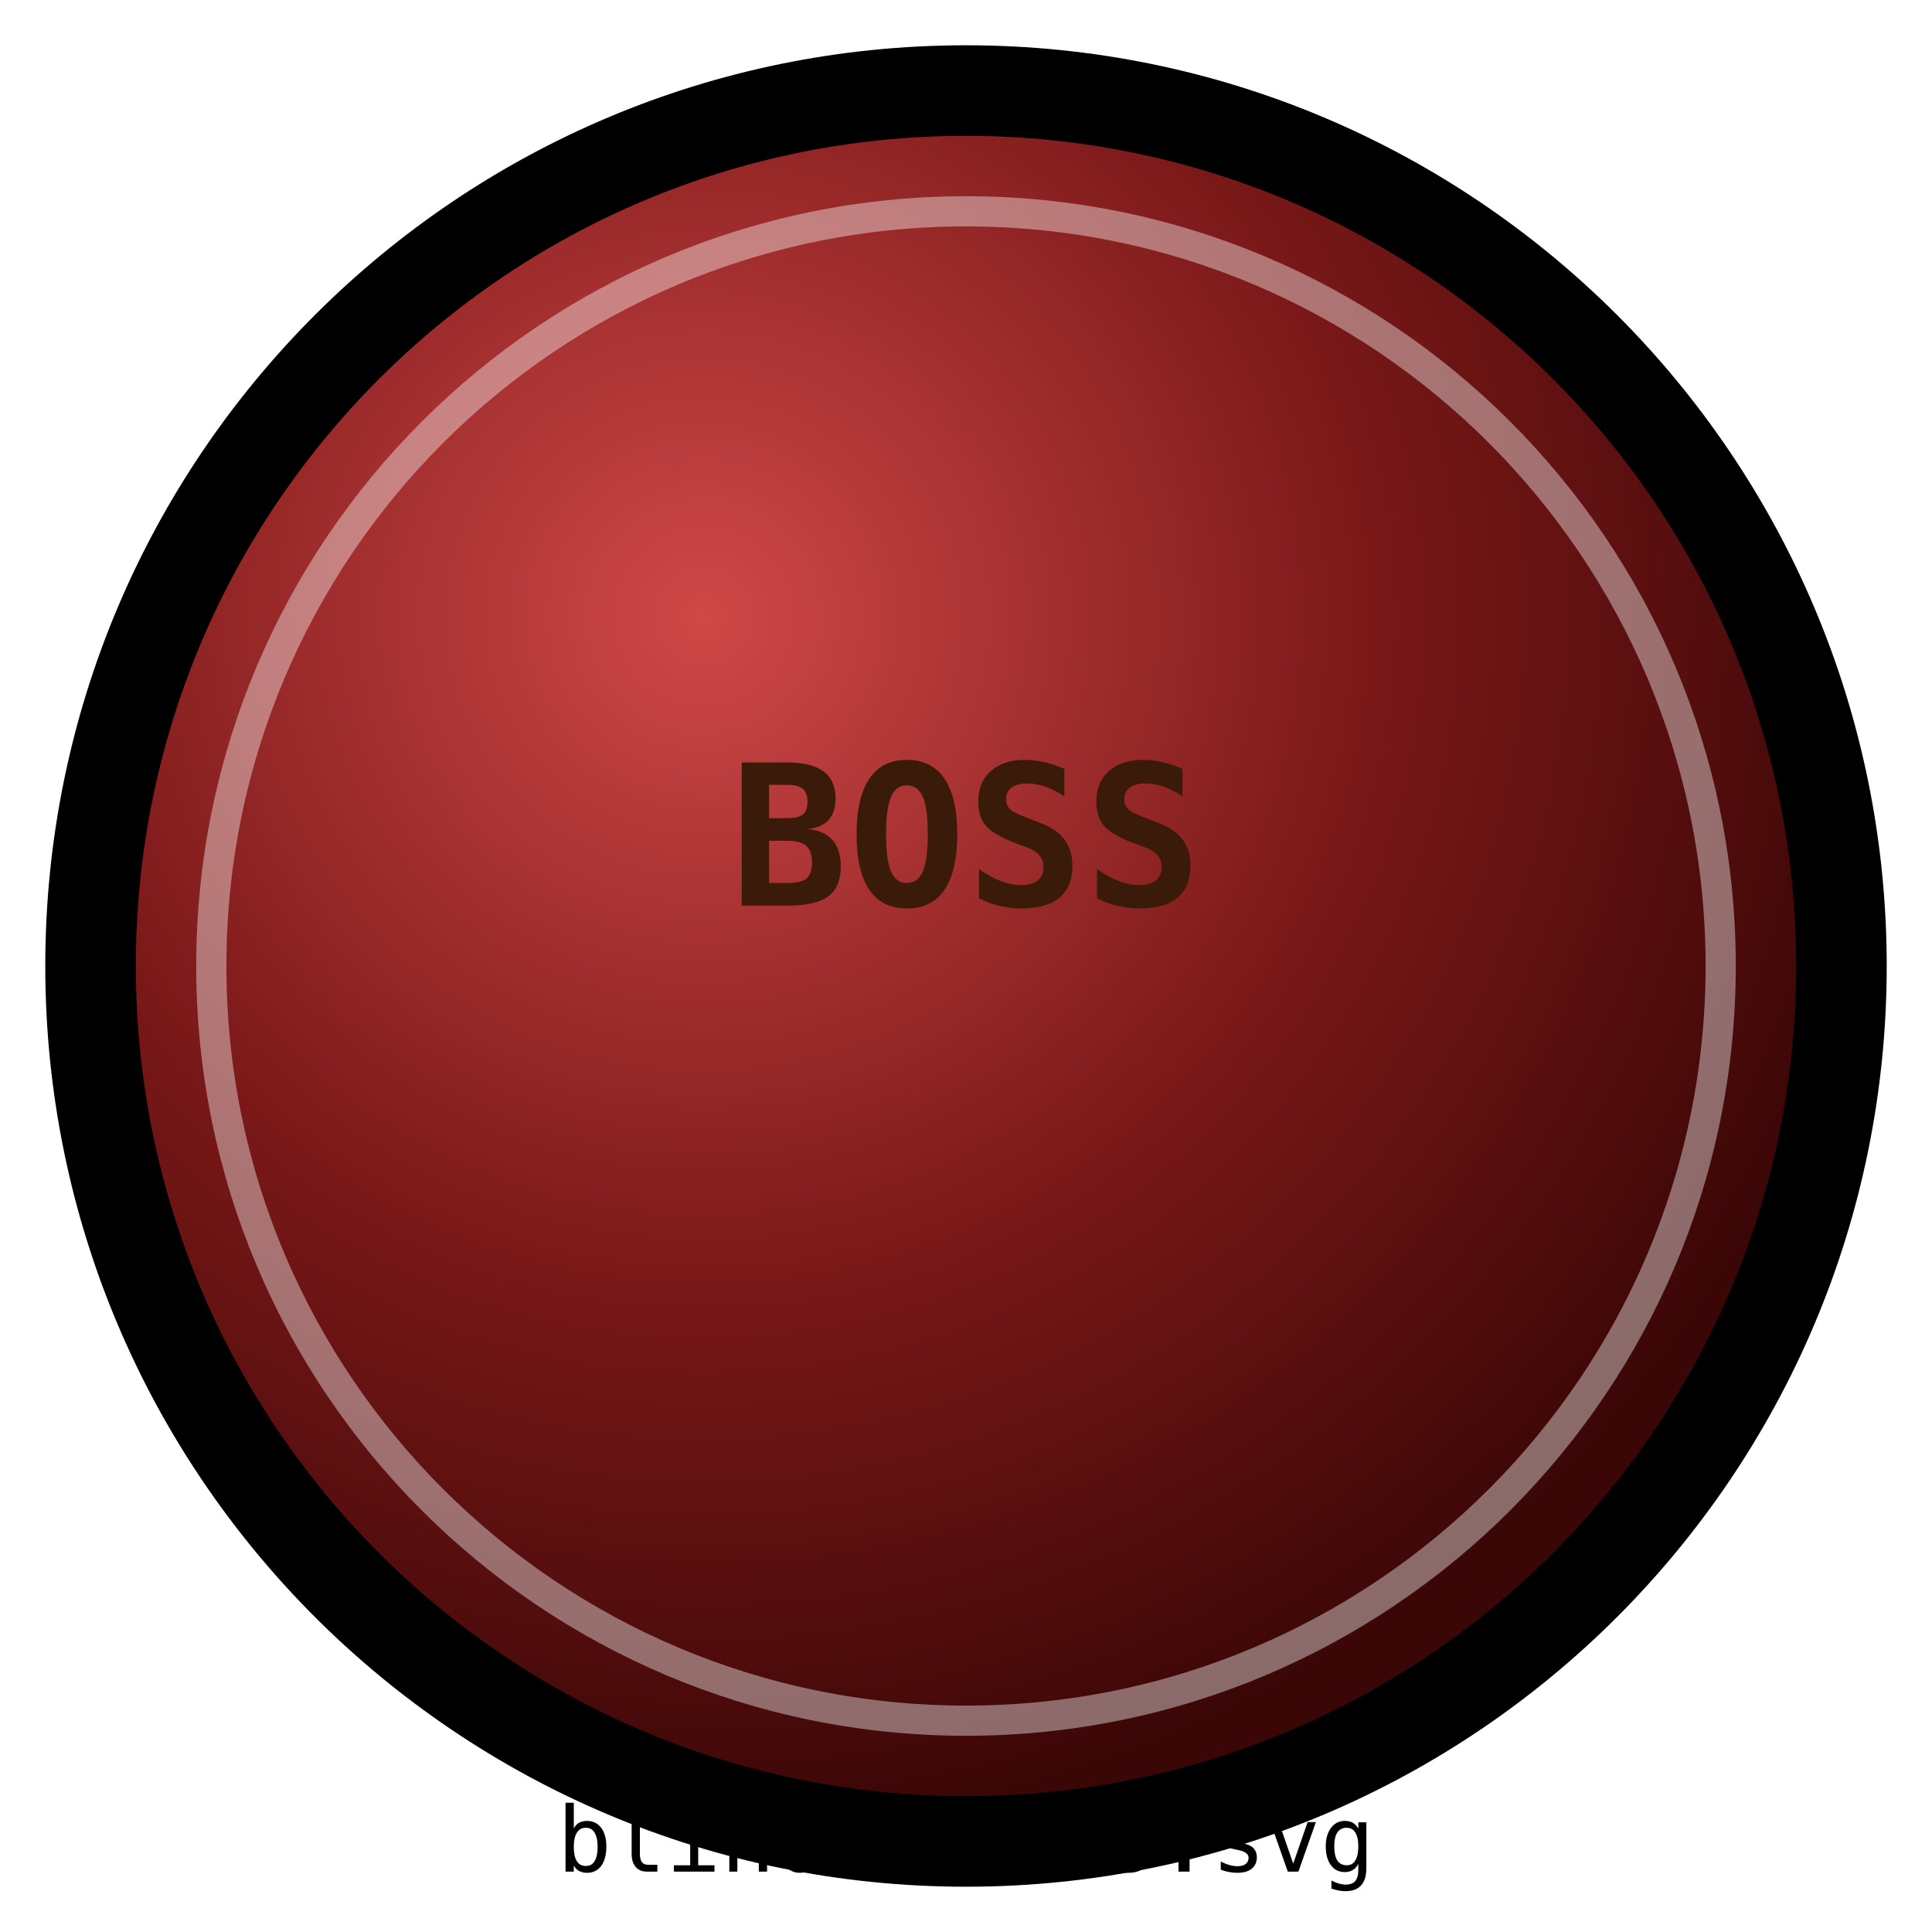
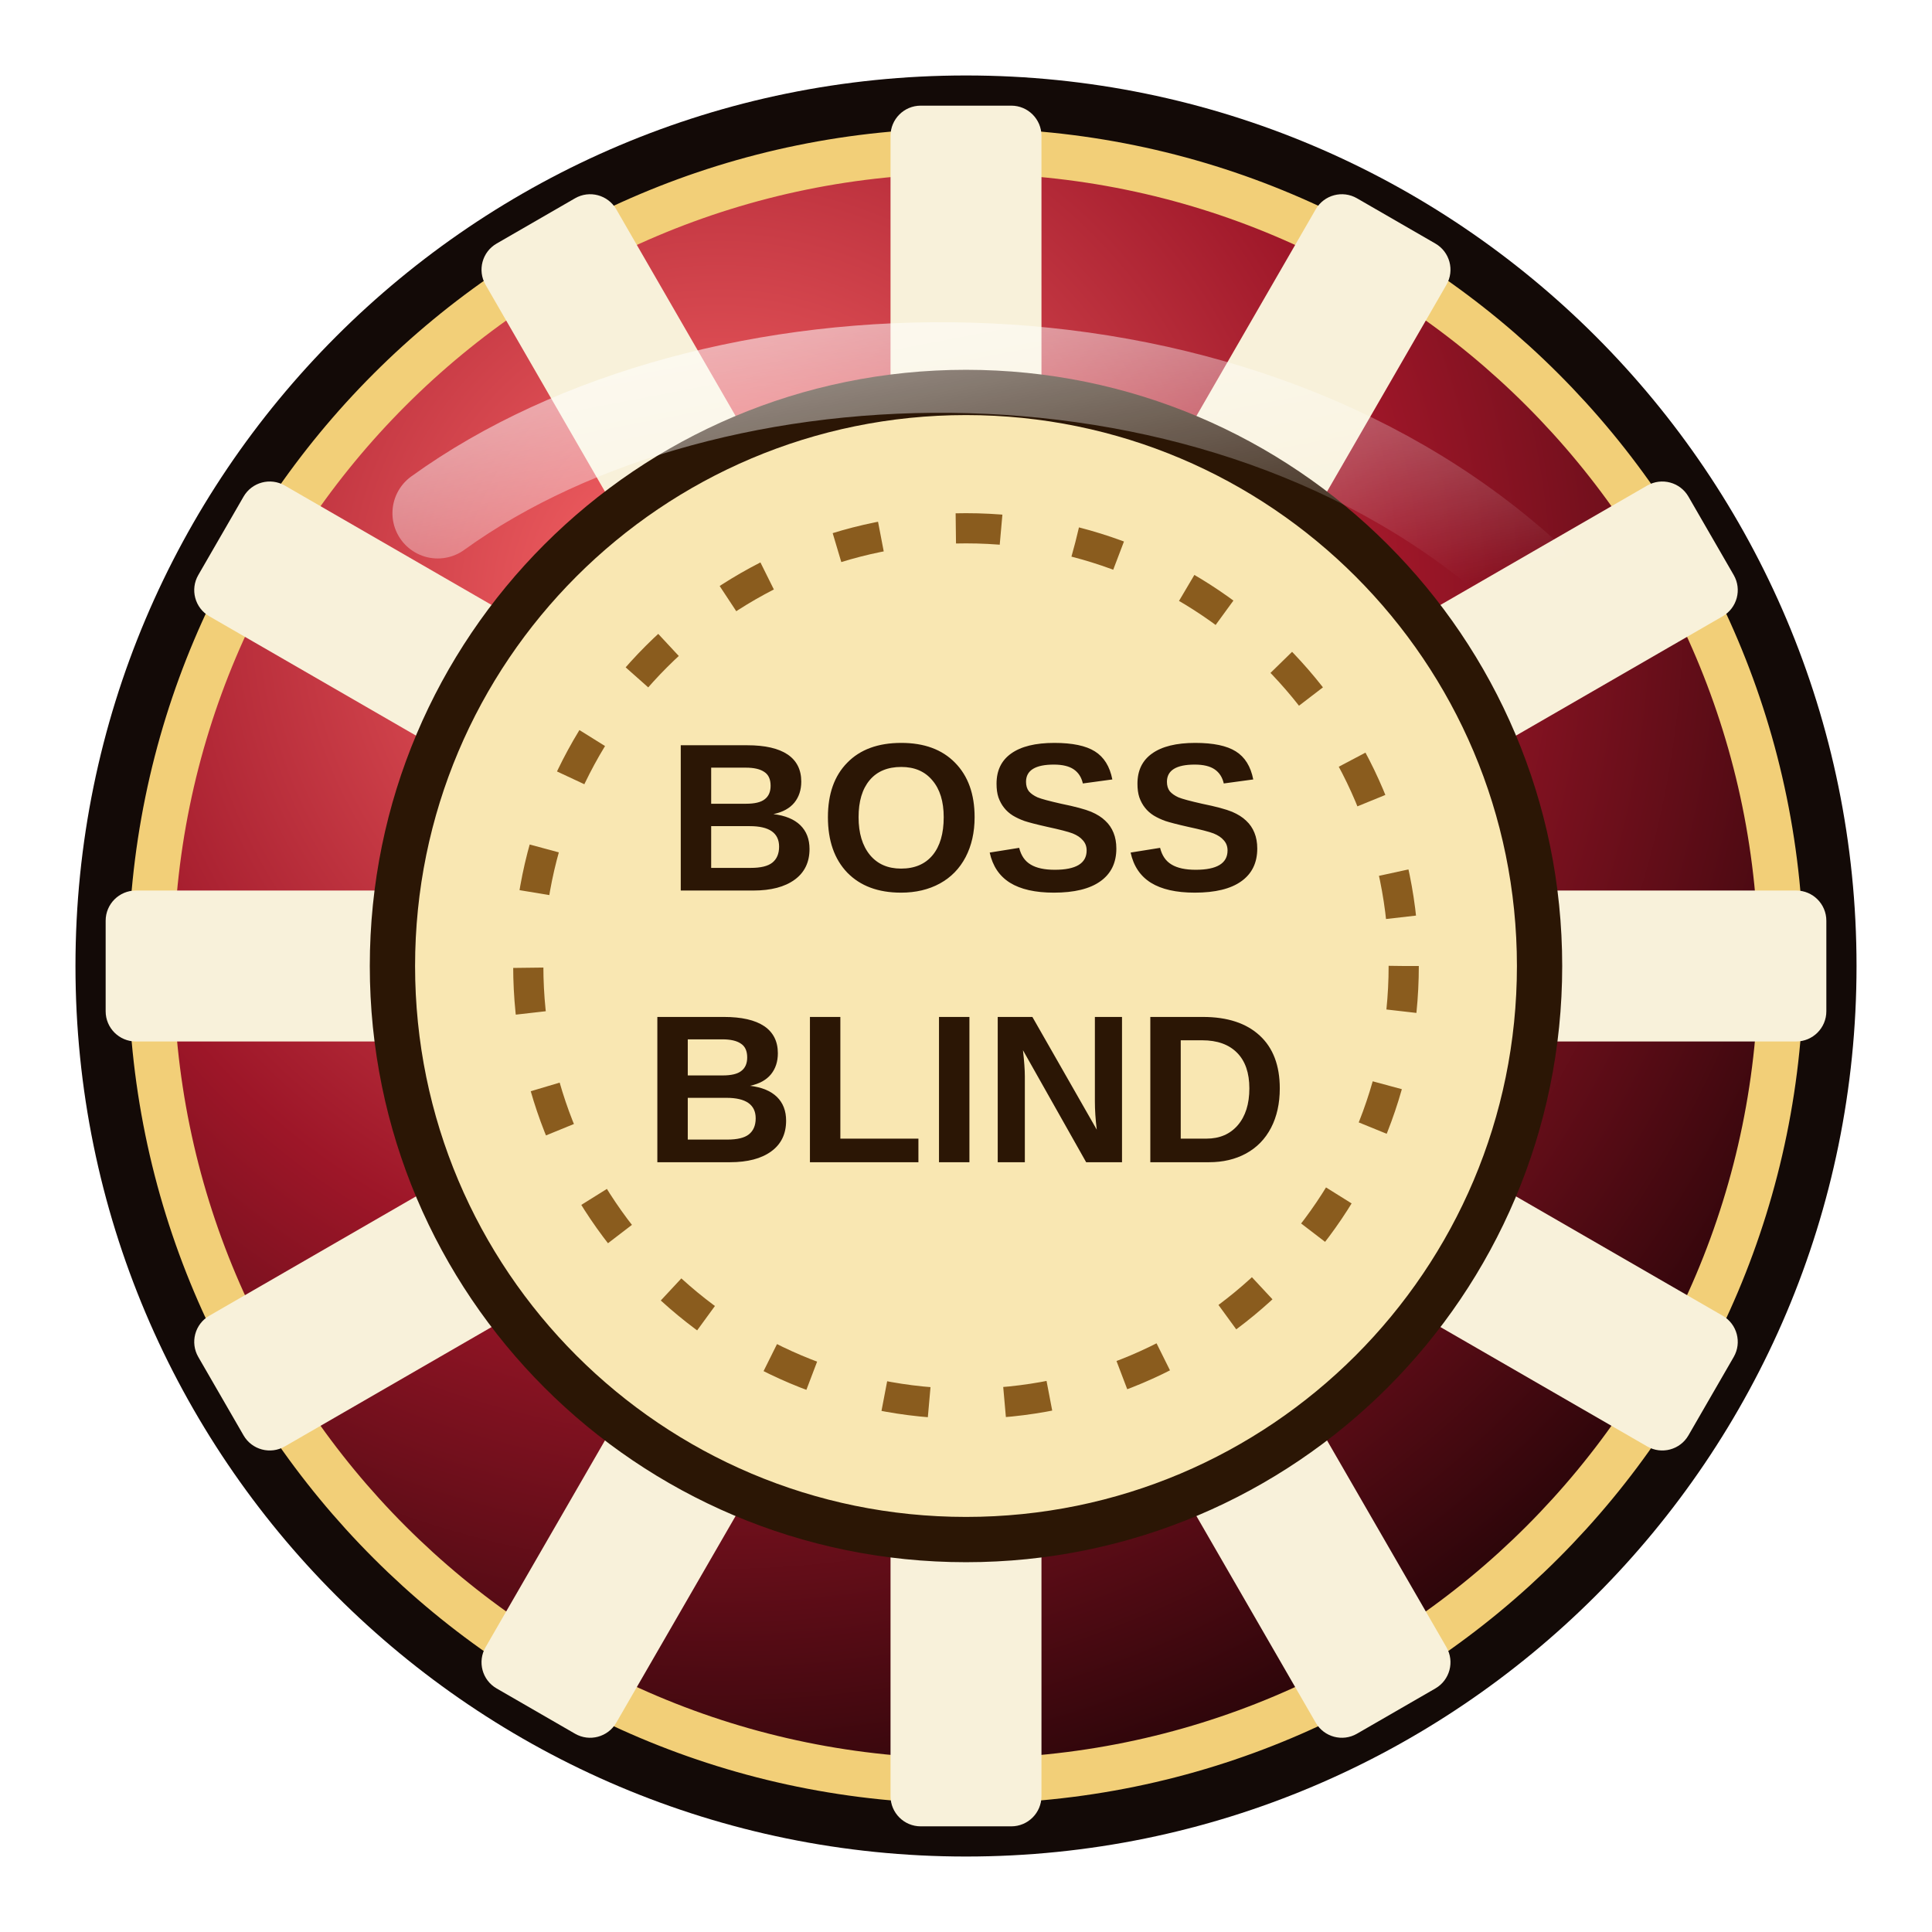
<svg xmlns="http://www.w3.org/2000/svg" viewBox="0 0 128 128" width="128" height="128">
  <defs>
-     <radialGradient id="g" cx="0.35" cy="0.3" r="0.7">
-       <stop offset="0" stop-color="#d04848" />
-       <stop offset="0.55" stop-color="#7a1818" />
-       <stop offset="1" stop-color="#3a0606" />
+     <radialGradient id="boss-chip" cx="0.35" cy="0.28" r="0.76">
+       <stop offset="0" stop-color="#ff6b6b" />
+       <stop offset="0.55" stop-color="#9d1628" />
+       <stop offset="1" stop-color="#2a0509" />
    </radialGradient>
+     <linearGradient id="boss-shine" x1="0" y1="0" x2="1" y2="1">
+       <stop offset="0" stop-color="#ffffff" stop-opacity="0.6" />
+       <stop offset="1" stop-color="#ffffff" stop-opacity="0" />
+     </linearGradient>
  </defs>
-   <circle cx="64" cy="64" r="58" fill="url(#g)" stroke="#000" stroke-width="6" />
-   <circle cx="64" cy="64" r="50" fill="none" stroke="rgba(255,255,255,0.4)" stroke-width="2" />
-   <text x="64" y="60" font-size="13" font-family="'Silkscreen', monospace" font-weight="700" text-anchor="middle" fill="#3a1a08">BOSS</text>
-   <text x="64" y="78" font-size="13" font-family="'Silkscreen', monospace" font-weight="700" text-anchor="middle" fill="#3a1a08" />
-   <text x="64" y="124" font-size="6" text-anchor="middle" fill="#000" font-family="monospace">blinds/boss.svg</text>
+   <circle cx="64" cy="64" r="59" fill="#130a07" />
+   <circle cx="64" cy="64" r="54" fill="url(#boss-chip)" stroke="#f2cf78" stroke-width="3" />
+   <g>
+     <rect x="59" y="7" width="10" height="20" rx="2" fill="#f8f1da" transform="rotate(0 64 64)" />
+     <rect x="59" y="7" width="10" height="20" rx="2" fill="#f8f1da" transform="rotate(30 64 64)" />
+     <rect x="59" y="7" width="10" height="20" rx="2" fill="#f8f1da" transform="rotate(60 64 64)" />
+     <rect x="59" y="7" width="10" height="20" rx="2" fill="#f8f1da" transform="rotate(90 64 64)" />
+     <rect x="59" y="7" width="10" height="20" rx="2" fill="#f8f1da" transform="rotate(120 64 64)" />
+     <rect x="59" y="7" width="10" height="20" rx="2" fill="#f8f1da" transform="rotate(150 64 64)" />
+     <rect x="59" y="7" width="10" height="20" rx="2" fill="#f8f1da" transform="rotate(180 64 64)" />
+     <rect x="59" y="7" width="10" height="20" rx="2" fill="#f8f1da" transform="rotate(210 64 64)" />
+     <rect x="59" y="7" width="10" height="20" rx="2" fill="#f8f1da" transform="rotate(240 64 64)" />
+     <rect x="59" y="7" width="10" height="20" rx="2" fill="#f8f1da" transform="rotate(270 64 64)" />
+     <rect x="59" y="7" width="10" height="20" rx="2" fill="#f8f1da" transform="rotate(300 64 64)" />
+     <rect x="59" y="7" width="10" height="20" rx="2" fill="#f8f1da" transform="rotate(330 64 64)" />
+   </g>
+   <circle cx="64" cy="64" r="38" fill="#f9e7b2" stroke="#2b1605" stroke-width="3" />
+   <circle cx="64" cy="64" r="29" fill="none" stroke="#8a5c1e" stroke-width="2" stroke-dasharray="3 5" />
+   <path d="M29 34 C47 21 81 20 101 38" fill="none" stroke="url(#boss-shine)" stroke-width="6" stroke-linecap="round" />
+   <text x="64" y="59" font-size="14" font-family="'Trebuchet MS', Arial, sans-serif" font-weight="900" text-anchor="middle" fill="#2b1605">BOSS</text>
+   <text x="64" y="77" font-size="14" font-family="'Trebuchet MS', Arial, sans-serif" font-weight="900" text-anchor="middle" fill="#2b1605">BLIND</text>
</svg>
